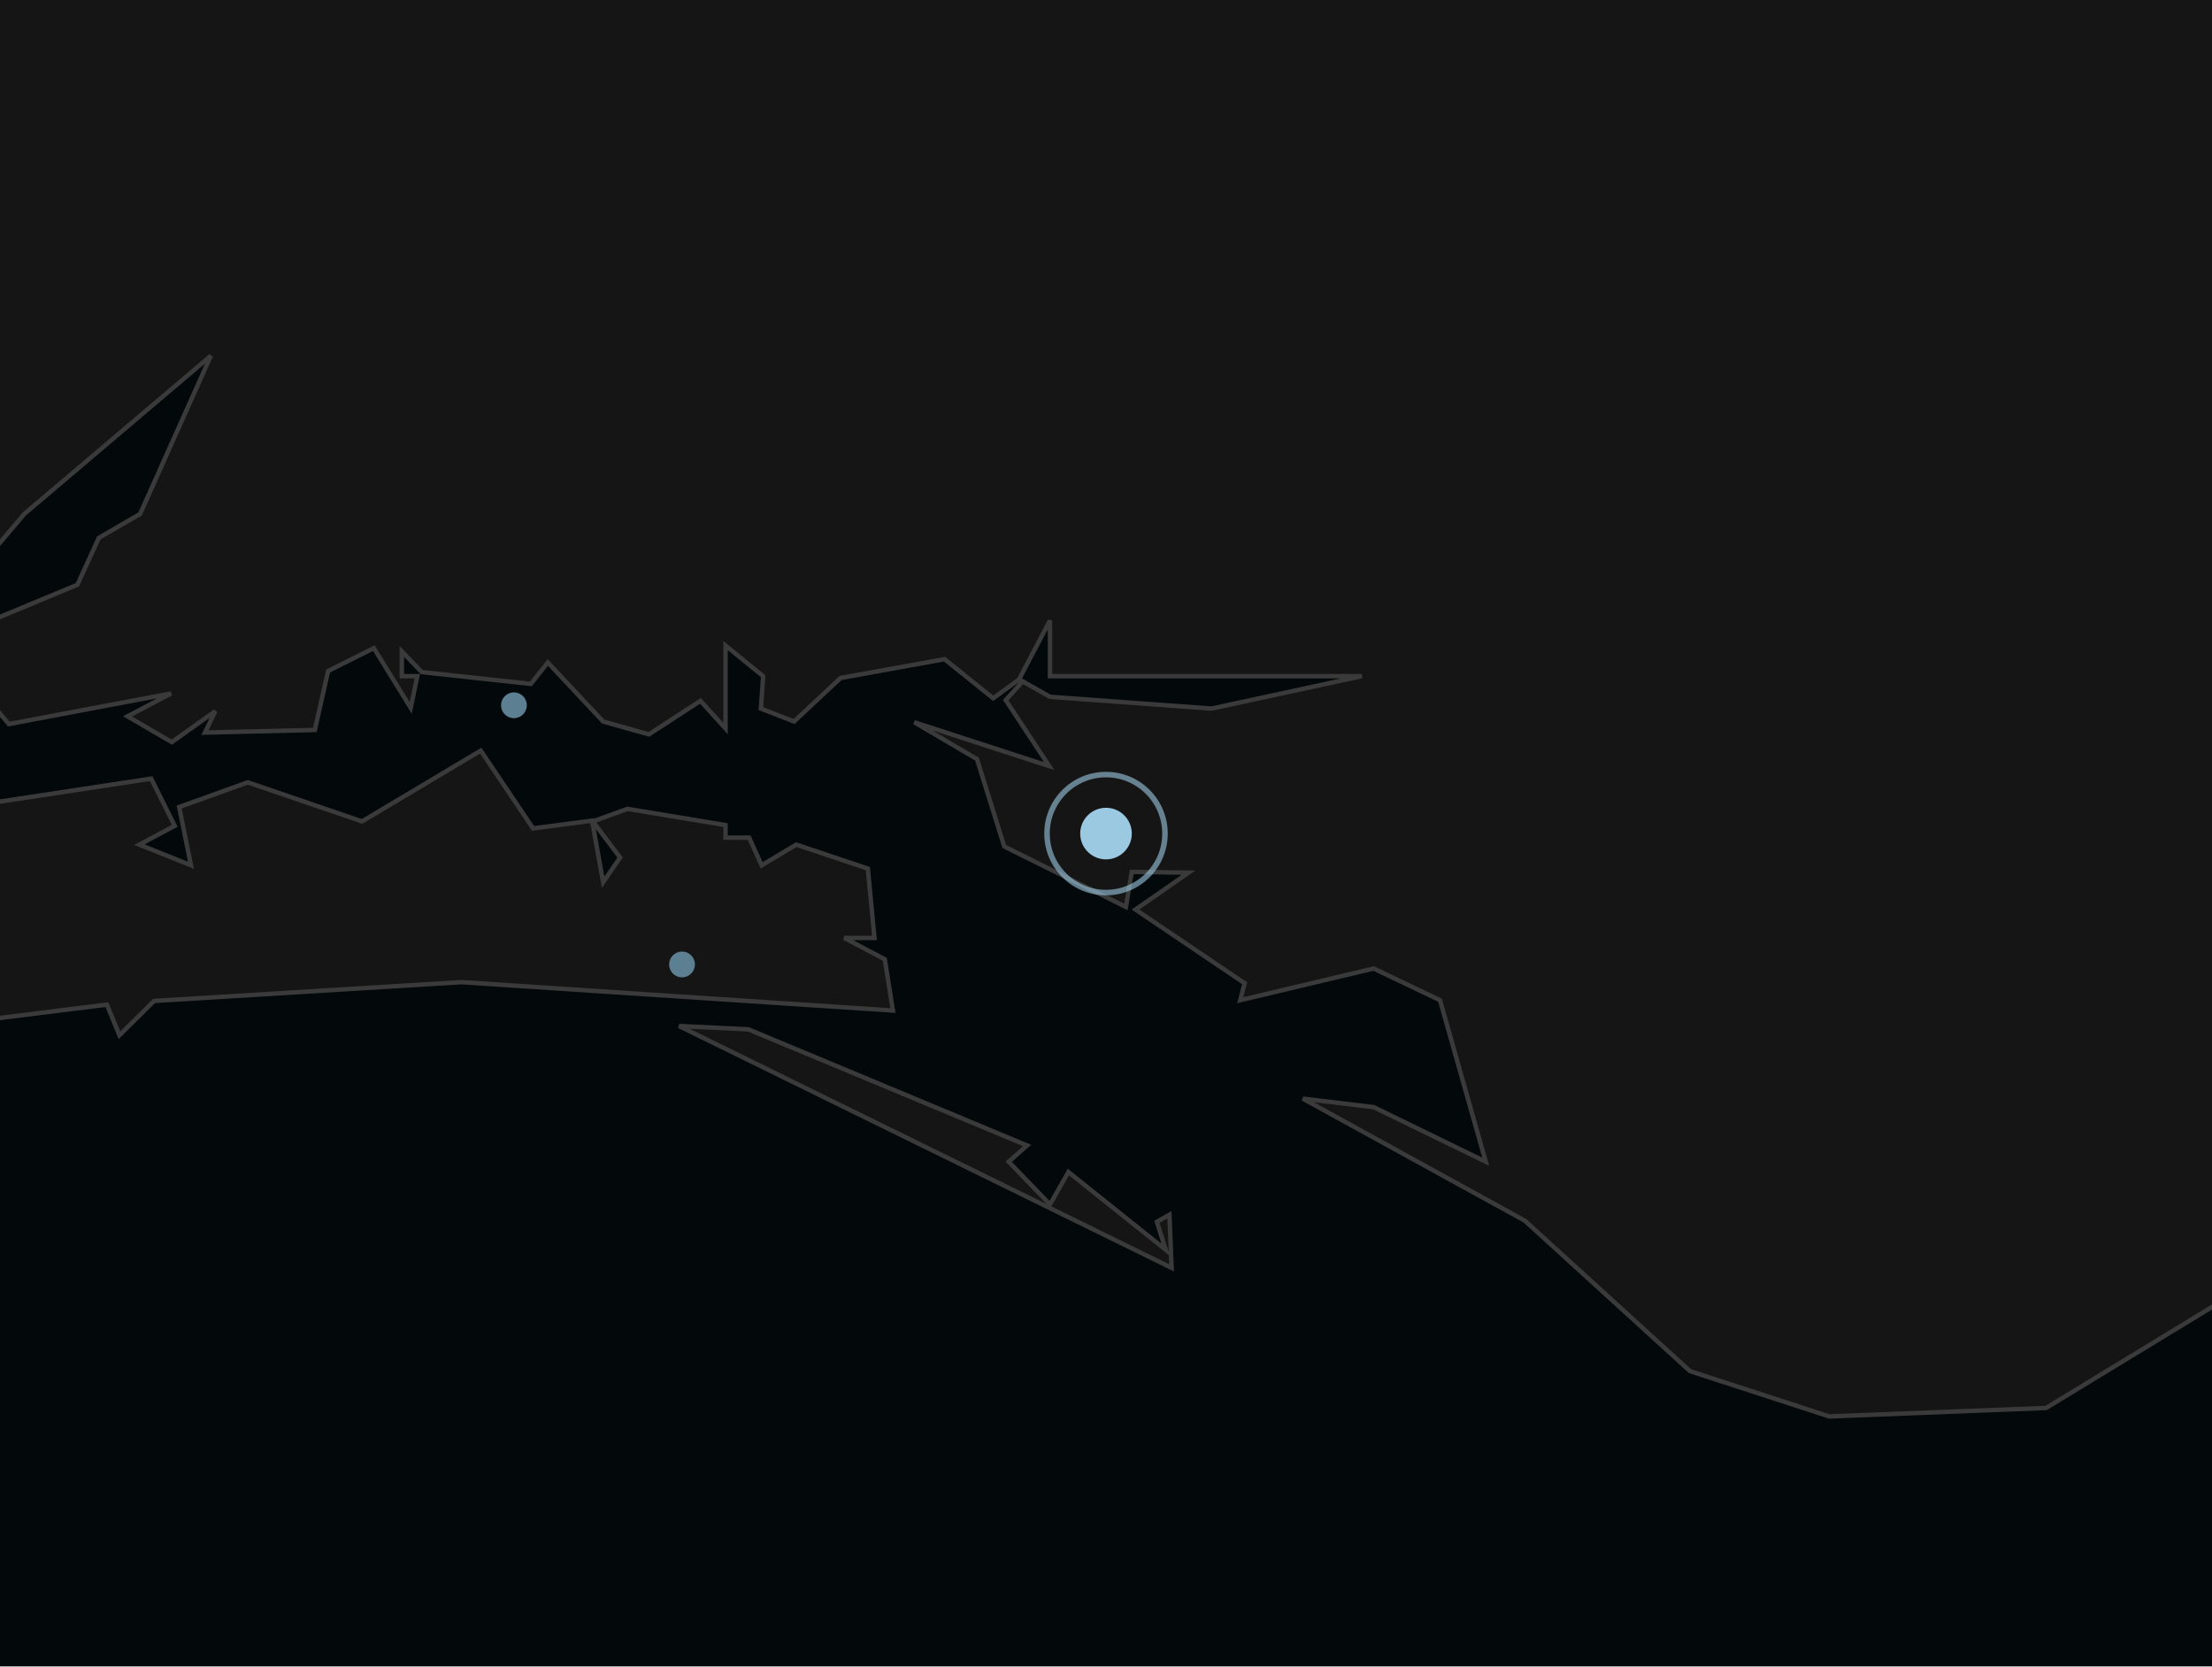
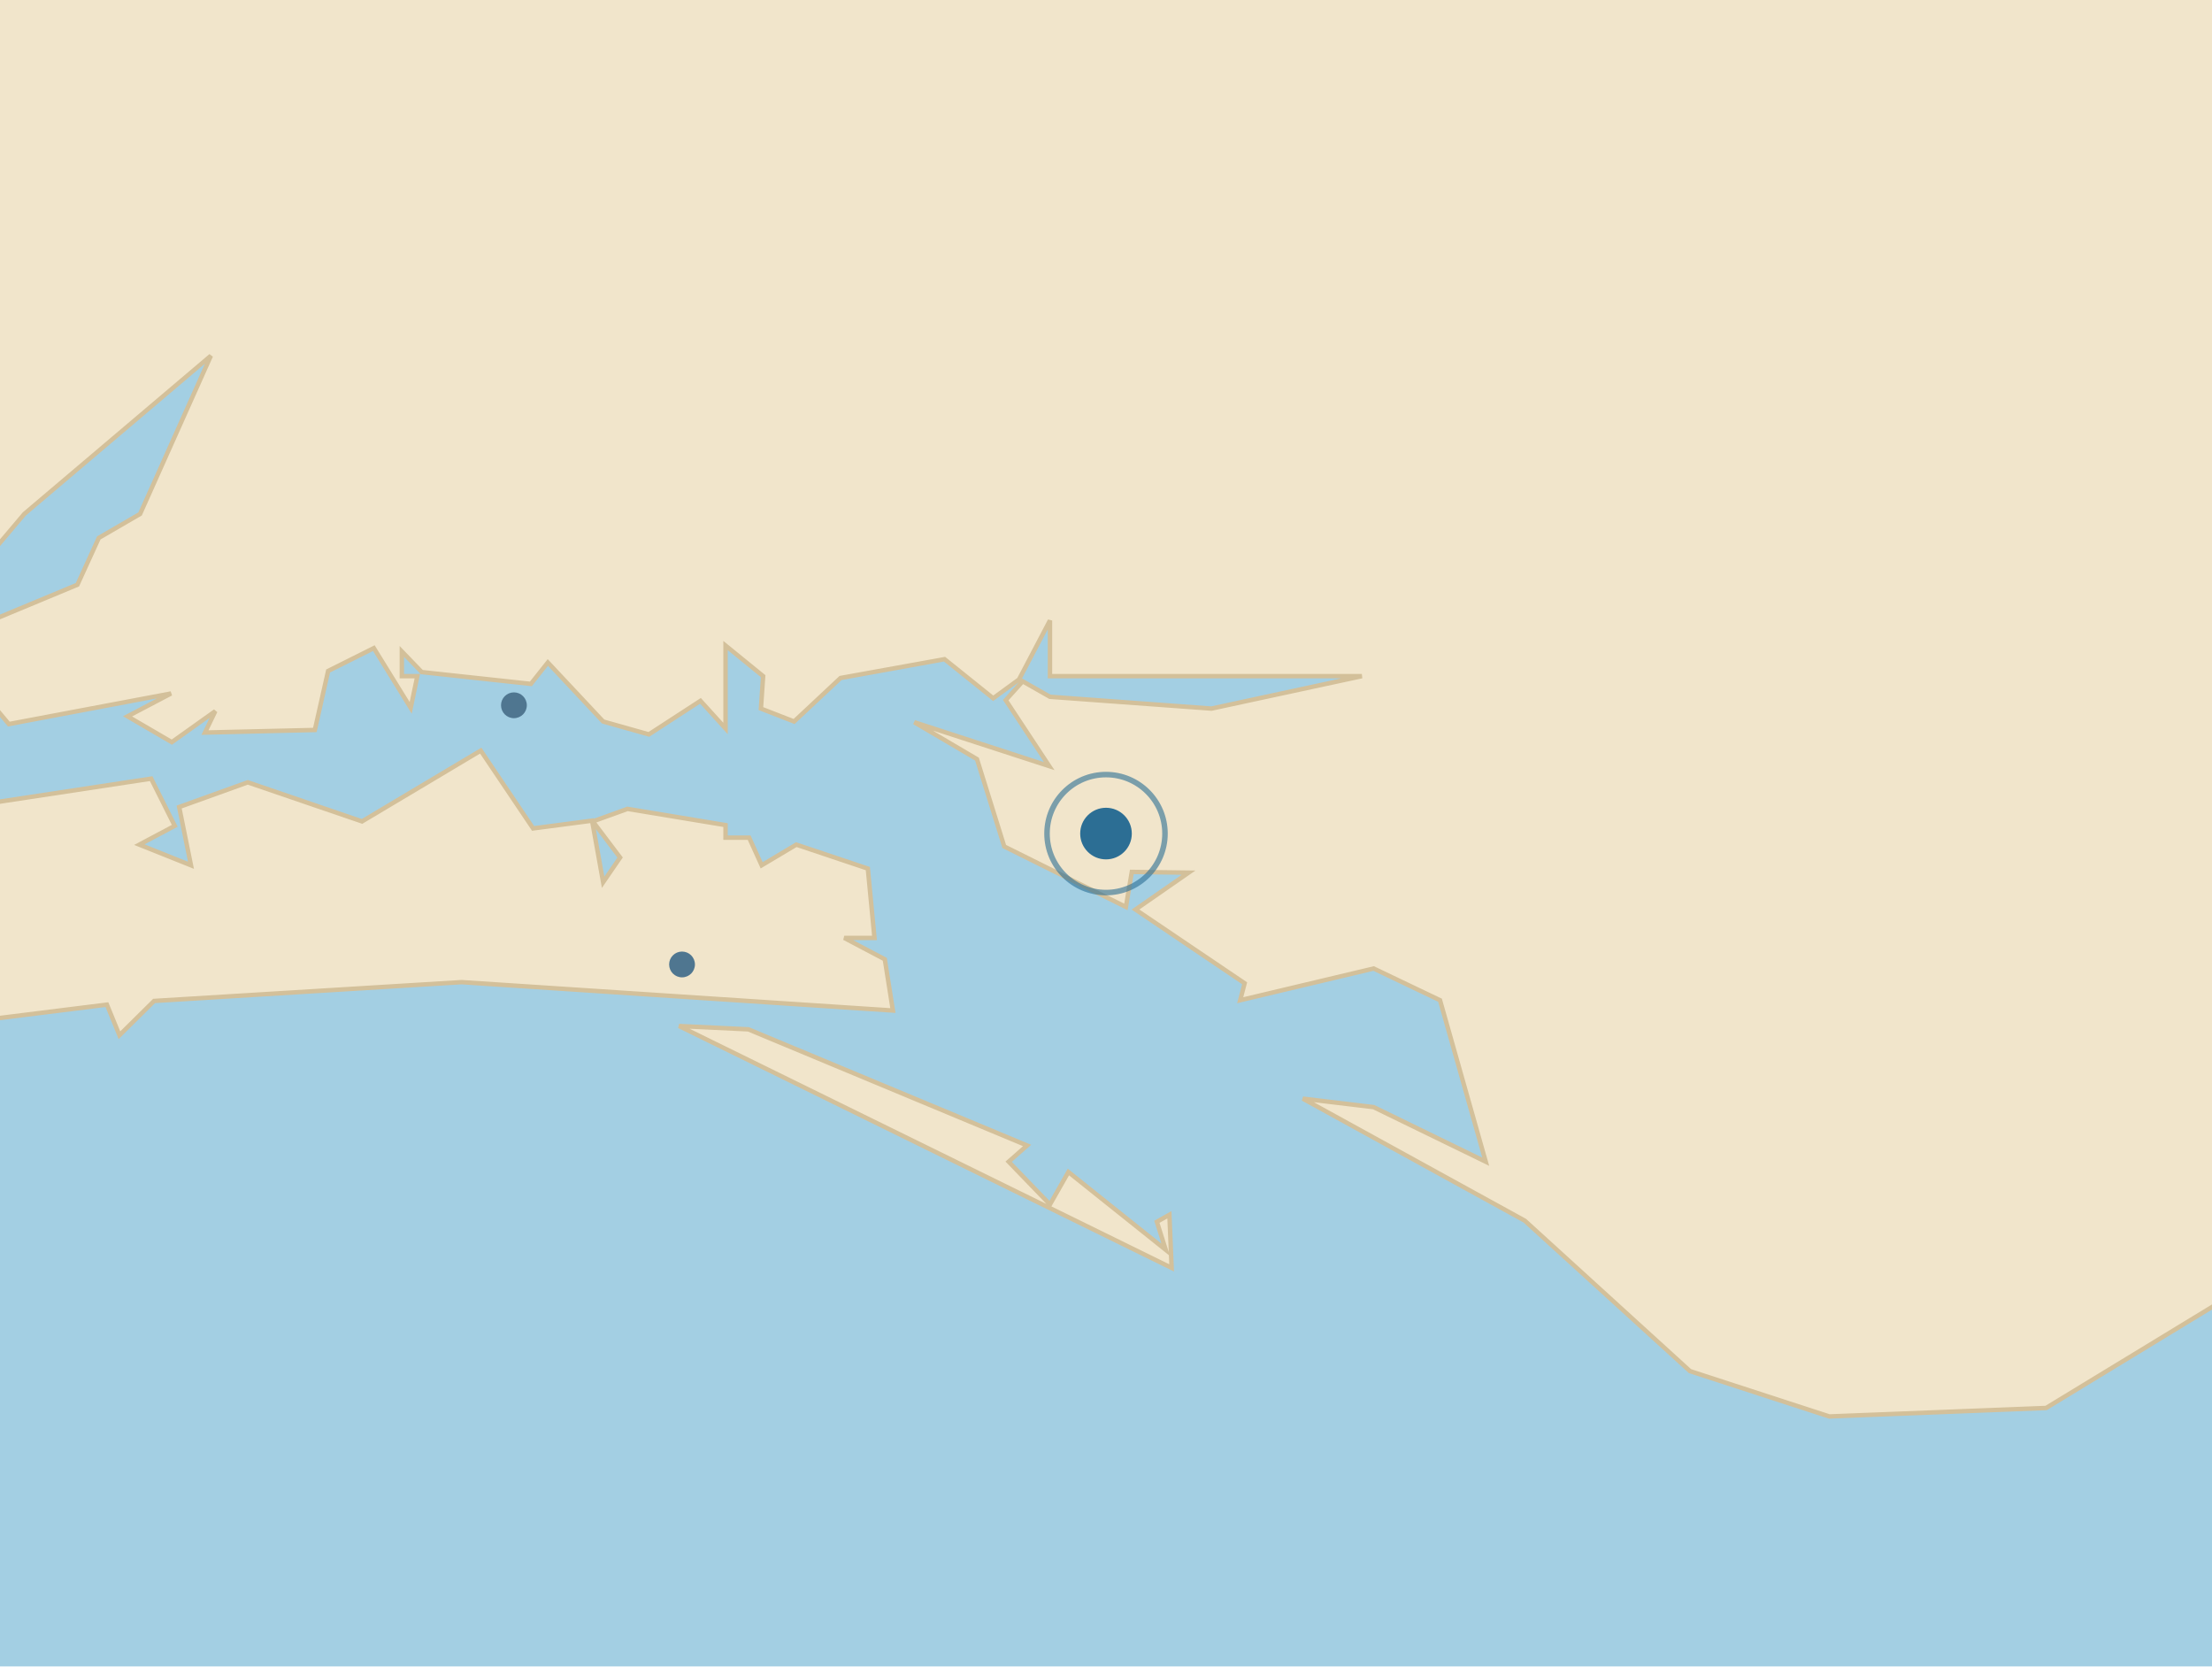
<svg xmlns="http://www.w3.org/2000/svg" viewBox="0 0 600 452">
-   <style>.map-land{fill:#151515;stroke:#3a3a3a;stroke-width:1.2}.map-dot{fill:#5d7f92}.map-dot.on{fill:#9cc9e2}.map-ring{fill:none;stroke:#9cc9e2;stroke-width:1.5;opacity:.6}.map-water{fill:#03080b}</style>
+   <style>.map-land{fill:#f1e5cb;stroke:#d3c09a;stroke-width:1.2}.map-dot{fill:#4f7690}.map-dot.on{fill:#2c6e94}.map-ring{fill:none;stroke:#2c6e94;stroke-width:1.5;opacity:.6}.map-water{fill:#a3cfe3}</style>
  <rect class="map-water" width="100%" height="100%" />
  <path class="map-land" fill-rule="evenodd" d="M1355.6 -675.2L1355.6 286.8L1351.8 288.9L1345.6 319.3L1329.8 321.2L1335.2 293.3L1325.6 288.9L1330.6 274.8L1324.4 265L1280.8 241.2L1268.2 250.7L1240 237.2L1226.6 241.2L1230.6 254.1L1218.8 253.4L1228 257.6L1226.2 261.1L1213 256.5L1214.4 259.5L1210 267.8L1207 248.3L1203.4 260.4L1199.6 249.3L1201 256.5L1193.4 256.5L1199 269.2L1187.8 258.3L1198 292.6L1186.8 275.9L1168.6 276.6L1166.6 268.1L1163 294.7L1149 281.7L1135 282.4L1135.8 289.6L1128.8 282L1118.4 282.9L1126.8 283.8L1130 297L1124.4 295L1120.2 298.9L1118.4 290.5L1113.6 288.9L1117.8 294.5L1113.6 292.2L1115.2 293.6L1110.6 294.5L1122.8 302.8L1113 304.2L1121 309.6L1123.8 303.8L1121.2 299.4L1127.6 298.9L1126.6 307L1133.2 298.7L1134.4 312.1L1128.4 311.4L1138.6 316.3L1143.8 308.9L1143.6 320.9L1112.6 352.2L1106.4 346.2L1103 356.9L1099.8 342.5L1087 337.2L1089 349.2L1083.6 342.5L1075.8 348.3L1075.8 310.5L1066 315.1L1061 337.2L1067.2 354.5L1057.2 362L1062.4 392.1L1052 408.8L993.8 441.3L948 440.6L935.6 410.4L941.2 379.6L949.2 379.4L941.2 361.7L948 348.5L935.2 362.2L937.4 378.7L924.2 406.3L909.8 396.1L923 406.7L909 396.3L915.2 389.1L915.4 385.2L920 381.2L914.6 377.7L913.2 390.5L827 382.8L848 373.3L835.4 363.4L839.8 359.2L812 359.2L812 380.7L793.4 379.6L793 354.3L783.8 346.7L791 338.3L784.6 338.8L781.2 324.6L769.2 341.8L767.2 333.9L775.2 325.6L792.2 317.9L774.2 316.7L775.6 315.1L768.2 307.7L760.2 315.1L768.2 316.3L761.4 316.1L756.4 334.1L753.4 308.9L750.8 315.8L748.2 307.7L733.8 305.4L707.2 324.9L704.2 317.9L701.4 319.5L706.2 324.9L680.2 343.9L627.8 337.6L555 381.9L496.2 384.2L458.4 371.9L413.6 331.1L353.4 298L372.6 300.3L403 315.1L390.6 271.3L372.6 262.7L336.4 271.3L337.6 266.7L308 246.7L322.4 236.7L307 236.5L305.4 246L272.4 229.6L265 205.9L248 195.9L284.6 207.8L272.8 189.9L277.4 184.8L284.8 189L328.6 192.2L369.4 183.4L284.8 183.4L284.8 168.3L276.4 184.3L269.4 189.4L256.2 178.8L228 183.9L215.4 195.7L206.4 192.2L207 183.4L196.8 175.1L196.8 197.6L190 190.1L176 199.2L163.6 195.7L148.6 179.7L144 185.5L114.4 182.3L109 176.7L109 183.4L113.2 183.4L111.4 192L101.4 175.8L89 182L85.4 198L55.6 198.7L58.4 192.9L46.6 201.3L34.6 194.3L46.4 188.1L2.4 196.4L-12.6 178.5L-8.4 173L-13.6 173L21 158.6L26.8 145.9L38 139.4L57.2 96.5L6.6 139.4L-21.8 173L-22.8 176.9L-19.6 175.5L-15.2 180.6L-23 181.1L-23 149.8L-56.6 183.4L-32.8 183.4L-27.8 186.4L-29.8 204.3L-34.4 189.7L-47.6 194.3L-49.8 185L-58 195.9L-60.2 186.2L-60 195.2L-80.8 179.5L-54.2 209.6L-130.6 189.4L-66.8 208.5L-66.8 227.2L-47 227.2L-65.4 208.9L-26.4 230.3L-8.4 218.7L41 211.2L47.4 224L37.8 229.1L51.8 234.7L48.6 218.9L67.2 212.2L98.2 222.8L130.4 203.6L144.6 224.7L160.6 222.6L163.6 239.3L168.2 232.6L160.8 222.8L170.2 219.4L196.8 223.8L196.8 227.2L203.2 227.2L206.6 234.7L216 229.1L235.4 235.6L237.2 254.4L229 254.4L240 260.2L242.2 274.1L125.2 266.4L41.8 271.5L32.4 280.8L29 272.5L-50.4 282.4L-206.4 325.6L-216.6 348.3L-216.6 332.5L-224.4 333.9L-214.6 359.4L-228.4 342.3L-234.8 347.1L-219.8 372.4L-233 373.6L-242.6 358.5L-241.4 338.3L-315.8 369.2L-327.2 384L-333 379.8L-329.8 386.3L-345.6 383.1L-490 433.8L-536.4 459.8L-543.2 454.5L-611 476.5L-627.2 476.3L-634.4 466.1L-625.8 455.9L-628.4 419.9L-620.4 406.3L-609.4 417.2L-610.6 410.4L-594.6 406L-592.6 414.8L-592.4 407.2L-585.4 414.8L-588.6 406.5L-580.6 413.7L-580.6 405.3L-571.6 413.9L-571.8 408.3L-579.8 404.4L-589.4 403.7L-579.6 398.8L-581.4 388.2L-572.6 387.2L-553.6 392.1L-543.4 419.7L-552.4 390.3L-540 395.4L-531.2 389.3L-527 398.1L-529.4 389.8L-533.8 388.2L-529.8 374.5L-537.2 387.7L-539.4 379.4L-559 378.7L-557.2 371.5L-560.2 375.2L-559.6 384.2L-573.4 384.7L-582.6 374.3L-589.8 380.7L-618.2 354.3L-594.4 340.4L-608.6 359.2L-567.8 359.2L-594.2 340.2L-587.6 336.5L-600.6 341.3L-642.4 328.6L-668.4 343.4L-663.8 322.8L-656.6 322.3L-663.2 312.1L-684 311L-682.8 305.6L-710.6 310L-758.8 329.7L-775.8 362.2L-797.8 370.3L-799.8 384.2L-814 362.4L-814 419.7L-787.6 403L-792 396.3L-780.4 393.5L-770 382.8L-770 403L-741.2 403L-749.2 395.1L-735.8 383.5L-709.6 393.5L-704 422L-688.8 439.4L-703.4 474.9L-698.2 478.6L-768.4 513.8L-820.6 564.2L-883.4 590.1L-893.6 615.9L-885.2 645.6L-941.2 704.5L-932 745L-971 775.2L-979.2 771L-970 767.8L-963.8 749.7L-960 746.9L-958.4 750.4L-953.6 748.7L-949.2 740.4L-956.8 733.7L-964.6 734.4L-949.8 740.9L-957.8 749.4L-959.4 745.7L-963 746.4L-976 730.9L-998.6 733.2L-1004 721.6L-1011.8 721.8L-1004 722.8L-1031.8 754.3L-1047.2 753.1L-1041.8 723.9L-1035 729.3L-1029 722.3L-1041.6 722.8L-1037.2 711.2L-1033.6 711.2L-1031 694.7L-1022 694.7L-1022.8 701L-1026.8 701.9L-1029.8 708.2L-1012.8 703.1L-1022.4 693.1L-1029 693.1L-1033.6 696.1L-1021.8 684.5L-1038.2 692.9L-1039.4 699.6L-1051.2 711.2L-1041.2 711.2L-1044.6 732L-1052.6 736.2L-1050.8 739.2L-1044.8 733.4L-1049.4 753.8L-1073.4 750.8L-1071.8 742.9L-1058.4 744.3L-1057 729L-1052.8 736.2L-1044.8 714.2L-1058.6 724.6L-1059.4 744.3L-1071.6 742L-1075.8 753.4L-1089.4 755L-1100.8 736.5L-1108.2 766.6L-1120.6 756.9L-1149 761L-1143.4 755.2L-1165.4 731.8L-1189.4 755.2L-1199.2 790.2L-1184 784.7L-1189.4 807.9L-1217.8 830.1L-1217.8 755.2L-1253.4 755.2L-1253.4 821.1L-1289.2 816.2L-1271.8 799.3L-1319.8 799.3L-1315 755.2L-1341.2 730.4L-1358.8 755.2L-1341.2 755.2L-1341.2 792.6L-1385.2 785.6L-1473.2 779.3L-1495 773.6L-1544.4 781.2L-1544.4 947.9L-1479 947.9L-1485.6 931.5L-1473.2 887.4L-1429.2 860L-1334.6 861.9L-1345.6 875.3L-1360.2 906.2L-1402.6 931.5L-1429.2 931.5L-1429.2 947.9L-1407.8 947.9L-1405.4 945.6L-1405.6 947.9L-1544.4 947.9L-1544.4 -675.2ZM1310.6 -562.3L1295.4 -601.5L1213.8 -562.3ZM1337.4 -474.7L1295.4 -533.6L1238.8 -562.3L1262.2 -474.7L1295.4 -464L1295.4 -474.7ZM943.8 -72.1L943.8 -161.2L900.2 -124.1ZM746.4 95.5L724.2 68.9L724.2 95.5L701 95.5L724.2 117.8ZM696.4 51.5L680.2 40.1L664.6 51.5L636.2 51.5L636.2 45.7L618.2 51.5L636.2 65.9L658.2 53.3L715.4 83.7ZM987.8 171.8L975.2 183.4L954.2 218.2L987.8 195.2L1018 154.9ZM1034.2 403L1031.8 379.4L955.6 403ZM874 183.4L856 165.3L826.2 154.7L849.6 227.2L876.8 227.2L884 205.2ZM724.2 247.9L724.2 299.6L760.6 308.6L744.4 227.2L737 205.2L758.8 147.5L724.2 163L708.6 183.4L724.2 205.7L724.2 227.2L703.6 227.2ZM832.8 315.1L837.4 271.3L812 238.4L779.2 271.3L801.6 315.1L812 315.1L812 345.3ZM-857.8 317.7L-857.8 403L-855.4 403L-839.2 359.2ZM-1209.4 685.7L-1237.4 711.2L-1209.4 739.2L-1209.4 711.2L-1201.2 711.2ZM-1315.8 667.1L-1297.4 685.7L-1272.6 667.1L-1297.4 638.1ZM-1429.2 735.8L-1429.2 643L-1471.6 667.1ZM-1429.2 799.3L-1394.8 799.3L-1385.2 813.4L-1341.2 818.8L-1341.2 843.3L-1402.6 843.3L-1429.2 804.6ZM-1473.2 822.2L-1433.8 807.6L-1487 843.3L-1517 843.3L-1517 822.5ZM-223.4 654.1L-224.2 646.9L-199.6 652L-207 646.9L-197 645.1L-177.4 601.3L-181 634L-211.2 682.9L-225.6 692.6L-223.4 680.1L-267.6 680.3L-241 671.5L-229.6 671.8L-228.2 676.6L-214.2 678.7L-227.8 673.6L-204.6 668.5L-247.2 666.4L-274.2 659L-347.6 646.5L-240 644.4ZM1299.4 653.9L1273.4 641.4L1351.6 643.7L1355.6 642.8L1355.6 649L1327.8 655.3ZM3.4 698.2L-18.6 688.5L50 685.4L67.4 672.9L72.8 669.7L77 673.4L40 697.7ZM754.6 665.3L689.8 656.2L680.2 646.7L680.2 655.1L595.6 643.2L524.6 618L461.6 625.4L398.6 618.4L404.2 609.6L410 618.7L504.4 602.7L504.4 617L521.8 599.6L532.4 597.8L639.8 636L771.8 659L794.2 653.4ZM1039.2 721.1L974.6 704.2L946.4 691.2L940.8 680.6L1047.2 714.2L1139.4 688.9L1112.6 707.7ZM317.8 343.9L184.2 278.3L203 279.2L278.6 310.7L273.6 315.1L284.8 326.7L289.8 317.9L316.2 339L313.8 331.4L317.2 329.5ZM-923.8 883.7L-938.2 876.5L-926.2 867.5L-932 844L-901.8 874.4L-901.8 858.2L-897.6 857.5L-901.8 854.7L-901.8 849.6L-899.4 830.8L-879.6 846.4L-900.6 879.3Z" />
  <circle cx="-230" cy="327.9" r="3.5" class="map-dot" />
  <circle cx="185" cy="261.6" r="3.5" class="map-dot" />
  <circle cx="-350" cy="367.1" r="3.5" class="map-dot" />
  <circle cx="-539.4" cy="447.5" r="3.5" class="map-dot" />
  <circle cx="-704.4" cy="463.8" r="3.5" class="map-dot" />
  <circle cx="300" cy="226.1" r="16" class="map-ring" />
  <circle cx="300" cy="226.1" r="7" class="map-dot on" />
  <circle cx="139.4" cy="191.3" r="3.5" class="map-dot" />
</svg>
